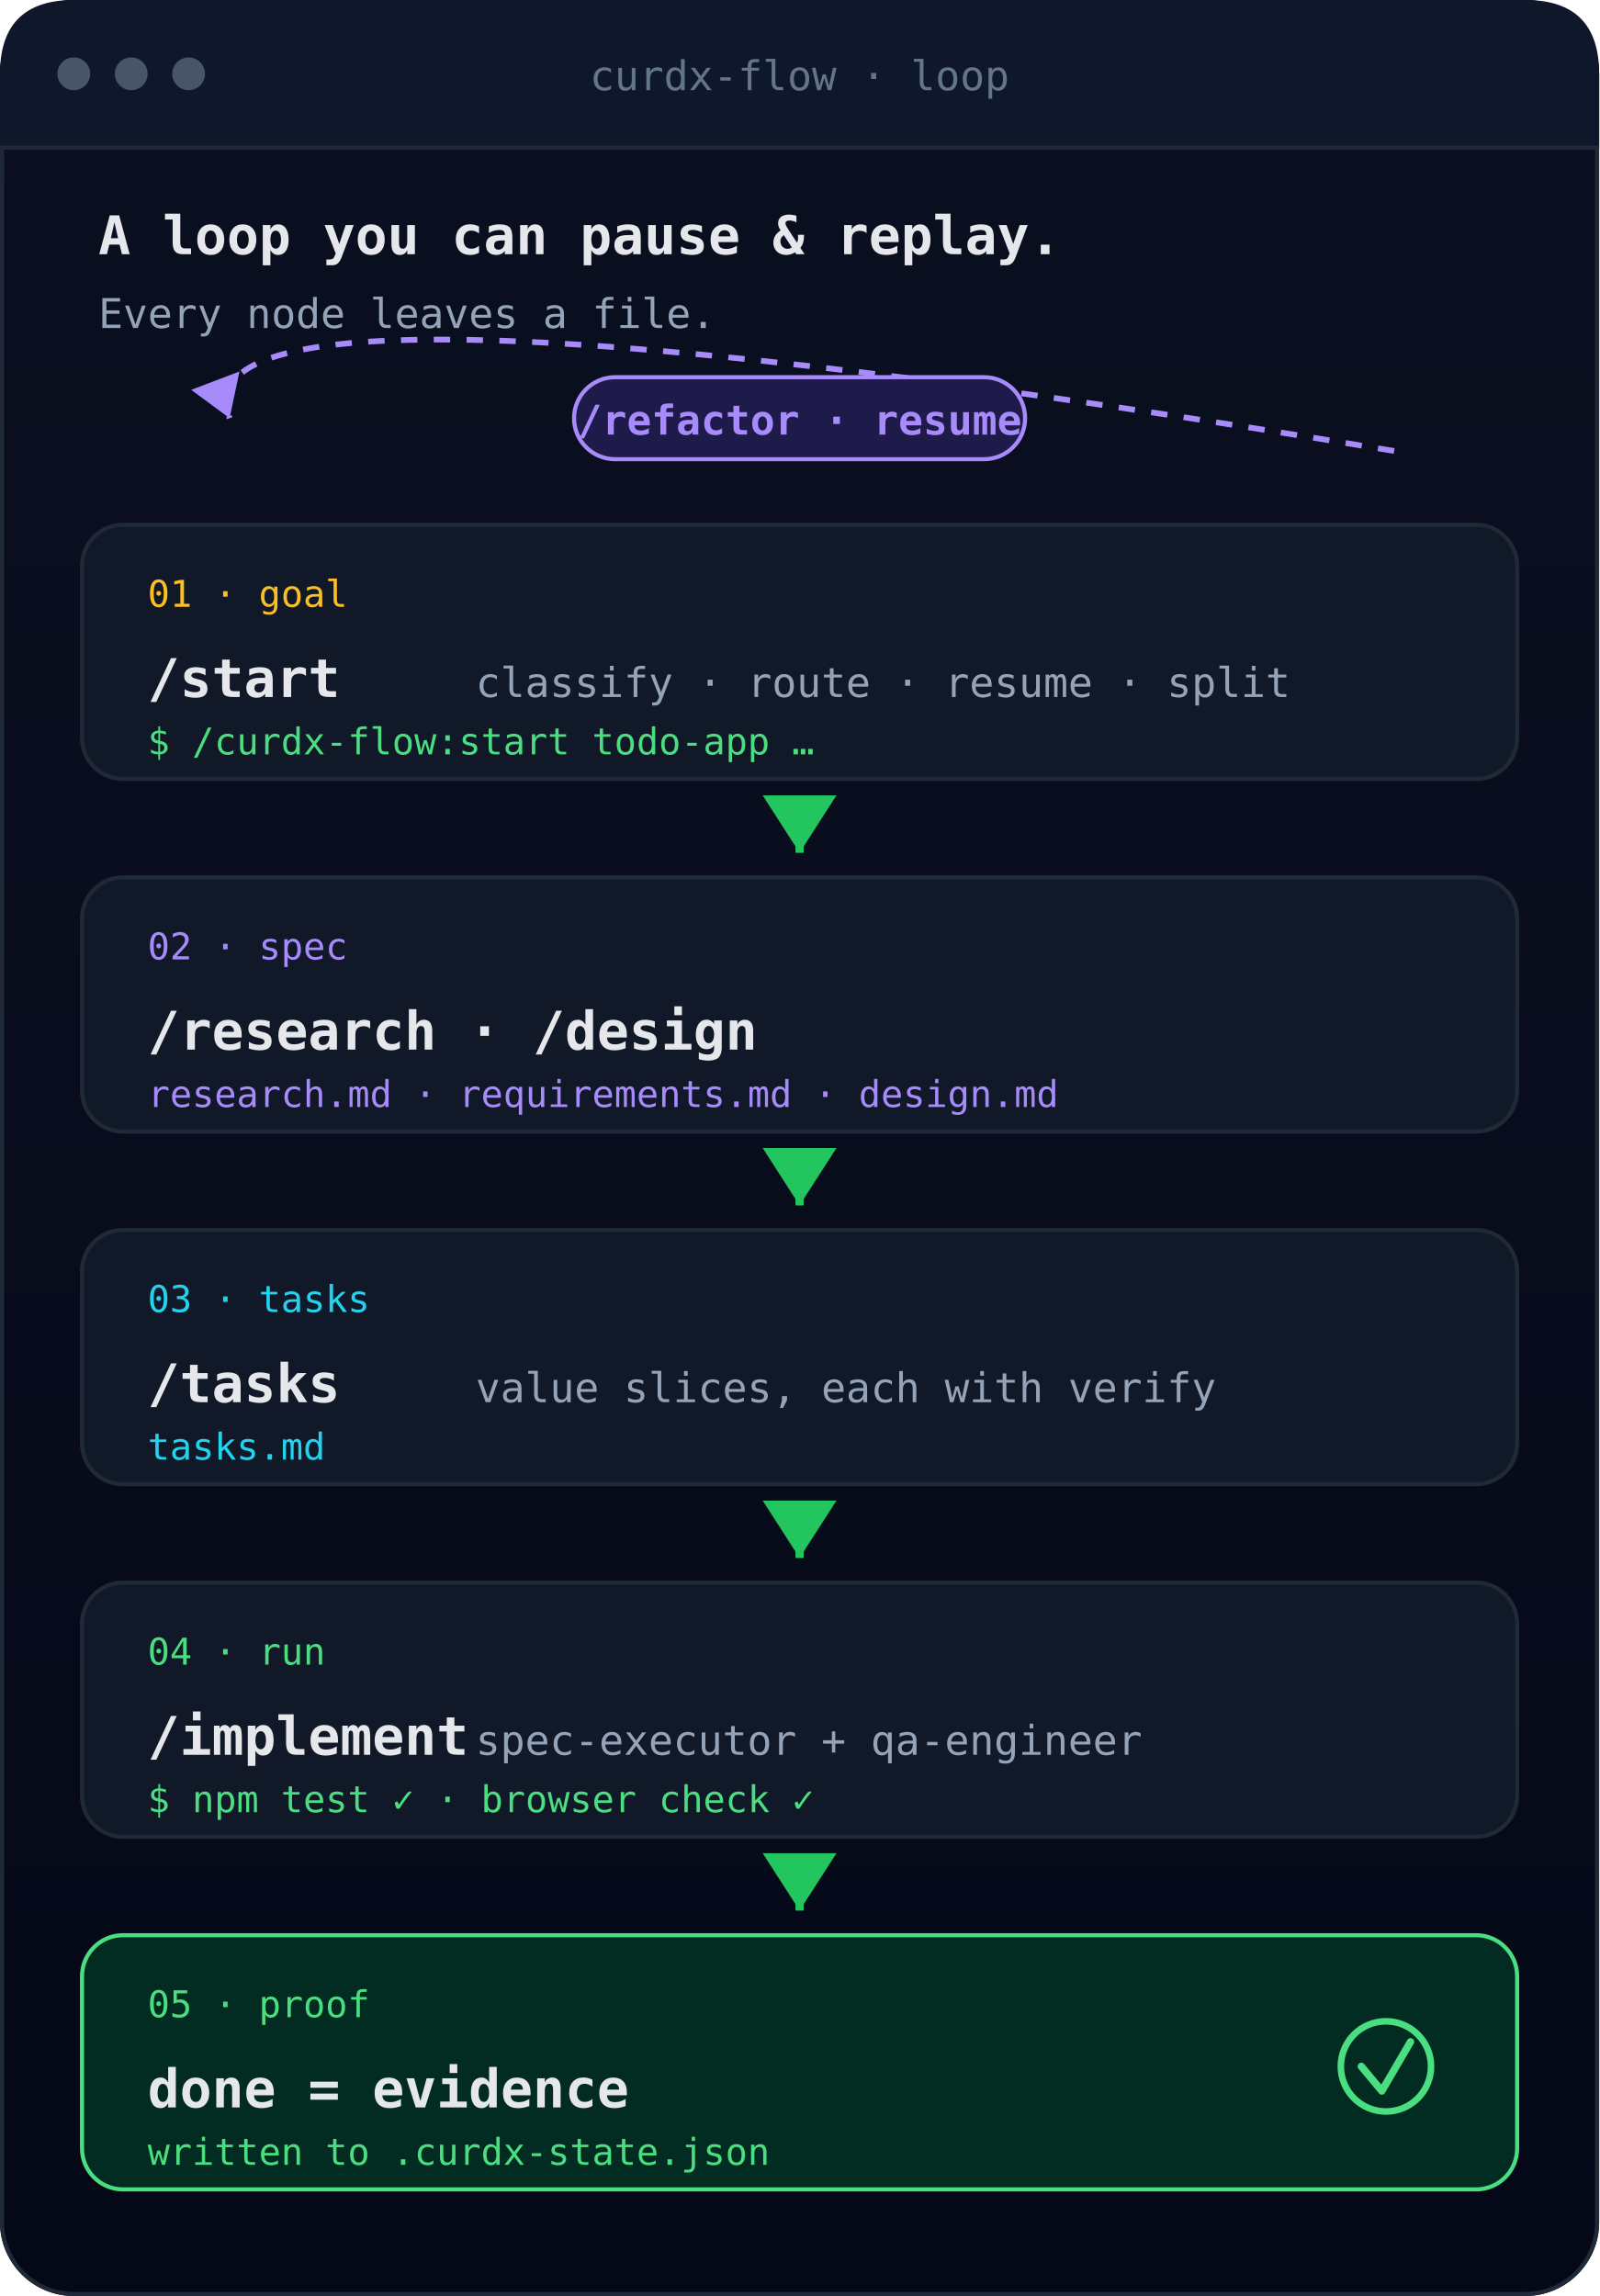
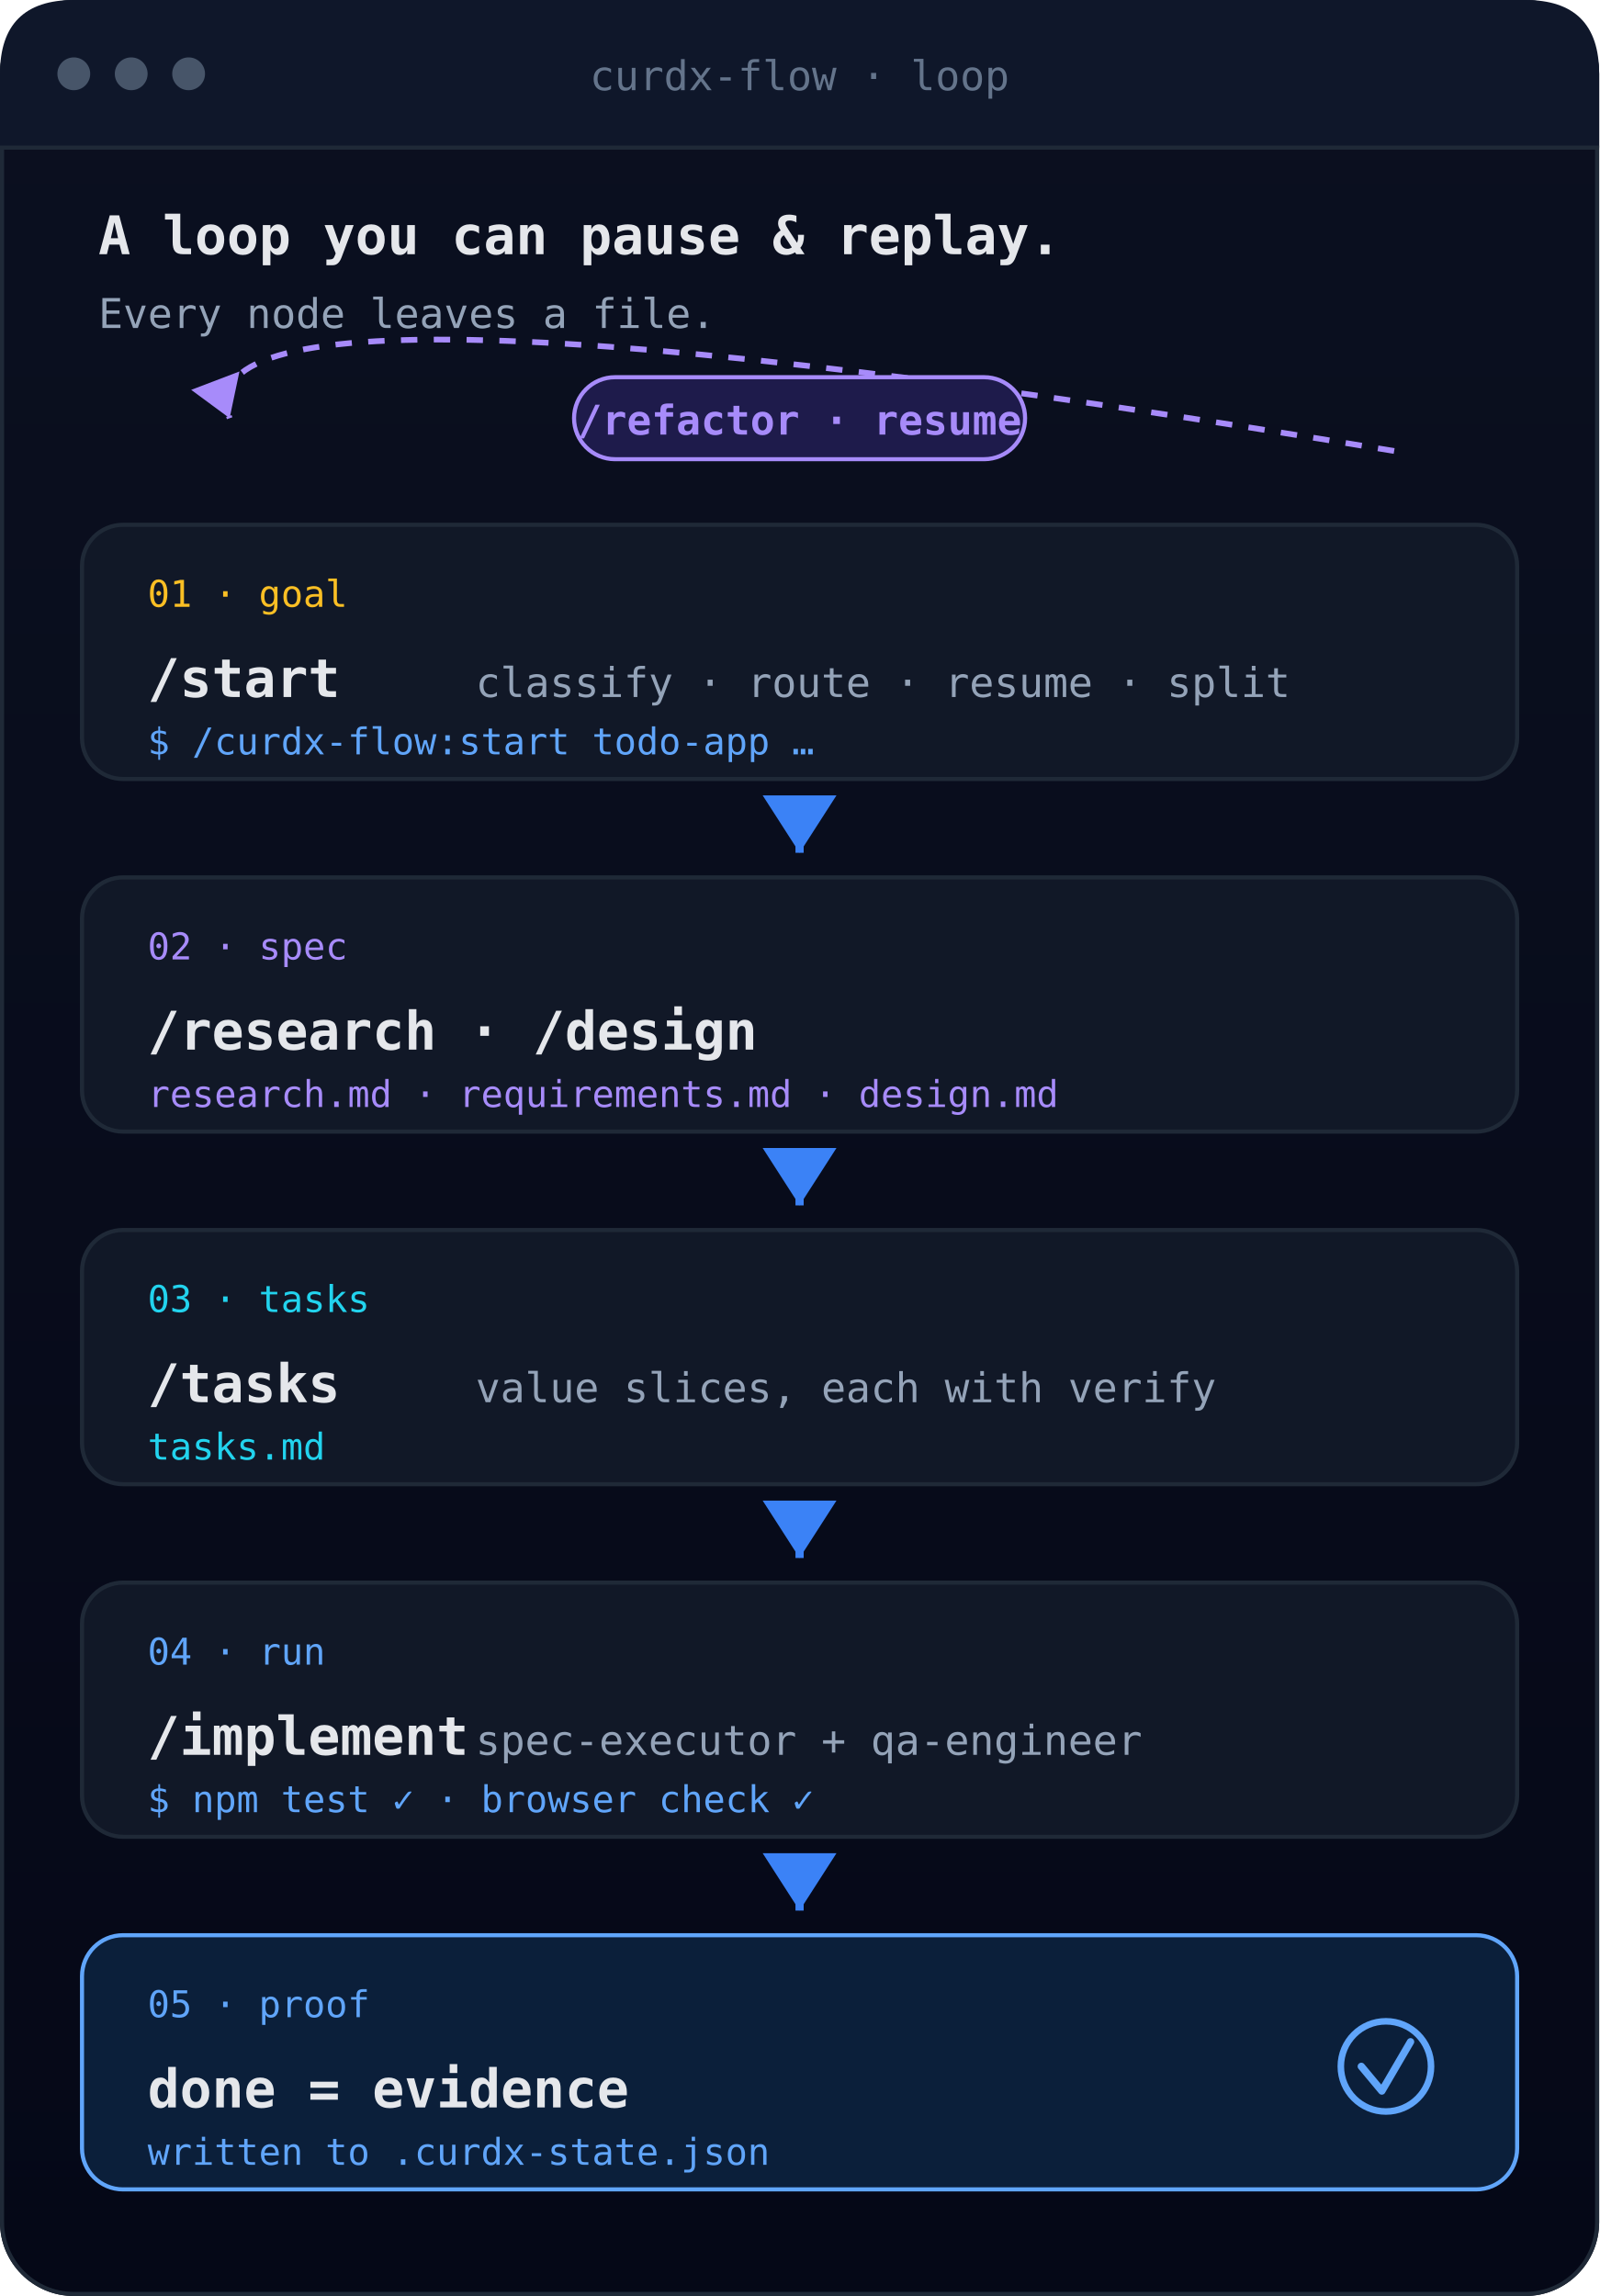
<svg xmlns="http://www.w3.org/2000/svg" viewBox="0 0 390 560" width="390" height="560" role="img" aria-labelledby="lmTitle lmDesc" font-family="'JetBrains Mono', ui-monospace, SFMono-Regular, Menlo, Consolas, monospace">
  <defs>
    <linearGradient id="lmBg" x1="0" y1="0" x2="0" y2="1">
      <stop offset="0" stop-color="#0B1020" />
      <stop offset="1" stop-color="#050817" />
    </linearGradient>
    <marker id="lmArr" markerWidth="9" markerHeight="9" refX="7" refY="4.5" orient="auto">
-       <path d="M0 0 L7 4.5 L0 9 Z" fill="#22C55E" />
+       <path d="M0 0 L7 4.5 L0 9 Z" fill="#3B82F6" />
    </marker>
    <marker id="lmArrDim" markerWidth="9" markerHeight="9" refX="7" refY="4.5" orient="auto">
      <path d="M0 0 L7 4.5 L0 9 Z" fill="#A78BFA" />
    </marker>
  </defs>
  <rect width="390" height="560" rx="18" fill="url(#lmBg)" />
  <rect x="0.5" y="0.5" width="389" height="559" rx="17.5" fill="none" stroke="#1F2937" />
  <path d="M0 18 Q0 0 18 0 L372 0 Q390 0 390 18 L390 36 L0 36 Z" fill="#0F172A" />
  <circle cx="18" cy="18" r="4" fill="#475569" />
  <circle cx="32" cy="18" r="4" fill="#475569" />
  <circle cx="46" cy="18" r="4" fill="#475569" />
  <text x="195" y="22" font-size="10" fill="#64748B" text-anchor="middle">curdx-flow · loop</text>
  <line x1="0" y1="36" x2="390" y2="36" stroke="#1F2937" />
  <text x="24" y="62" font-size="13" fill="#E5E7EB" font-weight="700">A loop you can pause &amp; replay.</text>
  <text x="24" y="80" font-size="10" fill="#94A3B8">Every node leaves a file.</text>
  <path d="M340 110 Q40 60 56 102" stroke="#A78BFA" stroke-width="1.4" stroke-dasharray="4 4" fill="none" marker-end="url(#lmArrDim)" />
  <rect x="140" y="92" width="110" height="20" rx="10" fill="#1E1B4B" stroke="#A78BFA" />
  <text x="195" y="106" font-size="10" fill="#A78BFA" text-anchor="middle" font-weight="700">/refactor · resume</text>
  <g>
    <rect x="20" y="128" width="350" height="62" rx="10" fill="#111827" stroke="#1F2937" />
    <text x="36" y="148" font-size="9" fill="#FBBF24">01 · goal</text>
    <text x="36" y="170" font-size="13" fill="#E5E7EB" font-weight="700">/start</text>
    <text x="116" y="170" font-size="10" fill="#94A3B8">classify · route · resume · split</text>
-     <text x="36" y="184" font-size="9" fill="#4ADE80">$ /curdx-flow:start todo-app …</text>
+     <text x="36" y="184" font-size="9" fill="#60A5FA">$ /curdx-flow:start todo-app …</text>
  </g>
-   <path d="M195 196 L195 208" stroke="#22C55E" stroke-width="2" marker-end="url(#lmArr)" />
+   <path d="M195 196 L195 208" stroke="#3B82F6" stroke-width="2" marker-end="url(#lmArr)" />
  <g>
    <rect x="20" y="214" width="350" height="62" rx="10" fill="#111827" stroke="#1F2937" />
    <text x="36" y="234" font-size="9" fill="#A78BFA">02 · spec</text>
    <text x="36" y="256" font-size="13" fill="#E5E7EB" font-weight="700">/research · /design</text>
    <text x="36" y="270" font-size="9" fill="#A78BFA">research.md · requirements.md · design.md</text>
  </g>
-   <path d="M195 282 L195 294" stroke="#22C55E" stroke-width="2" marker-end="url(#lmArr)" />
+   <path d="M195 282 L195 294" stroke="#3B82F6" stroke-width="2" marker-end="url(#lmArr)" />
  <g>
    <rect x="20" y="300" width="350" height="62" rx="10" fill="#111827" stroke="#1F2937" />
    <text x="36" y="320" font-size="9" fill="#22D3EE">03 · tasks</text>
    <text x="36" y="342" font-size="13" fill="#E5E7EB" font-weight="700">/tasks</text>
    <text x="116" y="342" font-size="10" fill="#94A3B8">value slices, each with verify</text>
    <text x="36" y="356" font-size="9" fill="#22D3EE">tasks.md</text>
  </g>
-   <path d="M195 368 L195 380" stroke="#22C55E" stroke-width="2" marker-end="url(#lmArr)" />
+   <path d="M195 368 L195 380" stroke="#3B82F6" stroke-width="2" marker-end="url(#lmArr)" />
  <g>
    <rect x="20" y="386" width="350" height="62" rx="10" fill="#111827" stroke="#1F2937" />
-     <text x="36" y="406" font-size="9" fill="#4ADE80">04 · run</text>
+     <text x="36" y="406" font-size="9" fill="#60A5FA">04 · run</text>
    <text x="36" y="428" font-size="13" fill="#E5E7EB" font-weight="700">/implement</text>
    <text x="116" y="428" font-size="10" fill="#94A3B8">spec-executor + qa-engineer</text>
-     <text x="36" y="442" font-size="9" fill="#4ADE80">$ npm test ✓  · browser check ✓</text>
+     <text x="36" y="442" font-size="9" fill="#60A5FA">$ npm test ✓  · browser check ✓</text>
  </g>
-   <path d="M195 454 L195 466" stroke="#22C55E" stroke-width="2" marker-end="url(#lmArr)" />
+   <path d="M195 454 L195 466" stroke="#3B82F6" stroke-width="2" marker-end="url(#lmArr)" />
  <g>
-     <rect x="20" y="472" width="350" height="62" rx="10" fill="#022C22" stroke="#4ADE80" />
-     <text x="36" y="492" font-size="9" fill="#4ADE80">05 · proof</text>
+     <rect x="20" y="472" width="350" height="62" rx="10" fill="#0B1F3A" stroke="#60A5FA" />
+     <text x="36" y="492" font-size="9" fill="#60A5FA">05 · proof</text>
    <text x="36" y="514" font-size="13" fill="#E5E7EB" font-weight="700">done = evidence</text>
-     <circle cx="338" cy="504" r="11" fill="none" stroke="#4ADE80" stroke-width="1.6" />
-     <path d="M332 504 L337 510 L344 498" stroke="#4ADE80" stroke-width="1.8" fill="none" stroke-linecap="round" stroke-linejoin="round" />
-     <text x="36" y="528" font-size="9" fill="#4ADE80">written to .curdx-state.json</text>
+     <circle cx="338" cy="504" r="11" fill="none" stroke="#60A5FA" stroke-width="1.6" />
+     <path d="M332 504 L337 510 L344 498" stroke="#60A5FA" stroke-width="1.8" fill="none" stroke-linecap="round" stroke-linejoin="round" />
+     <text x="36" y="528" font-size="9" fill="#60A5FA">written to .curdx-state.json</text>
  </g>
</svg>
